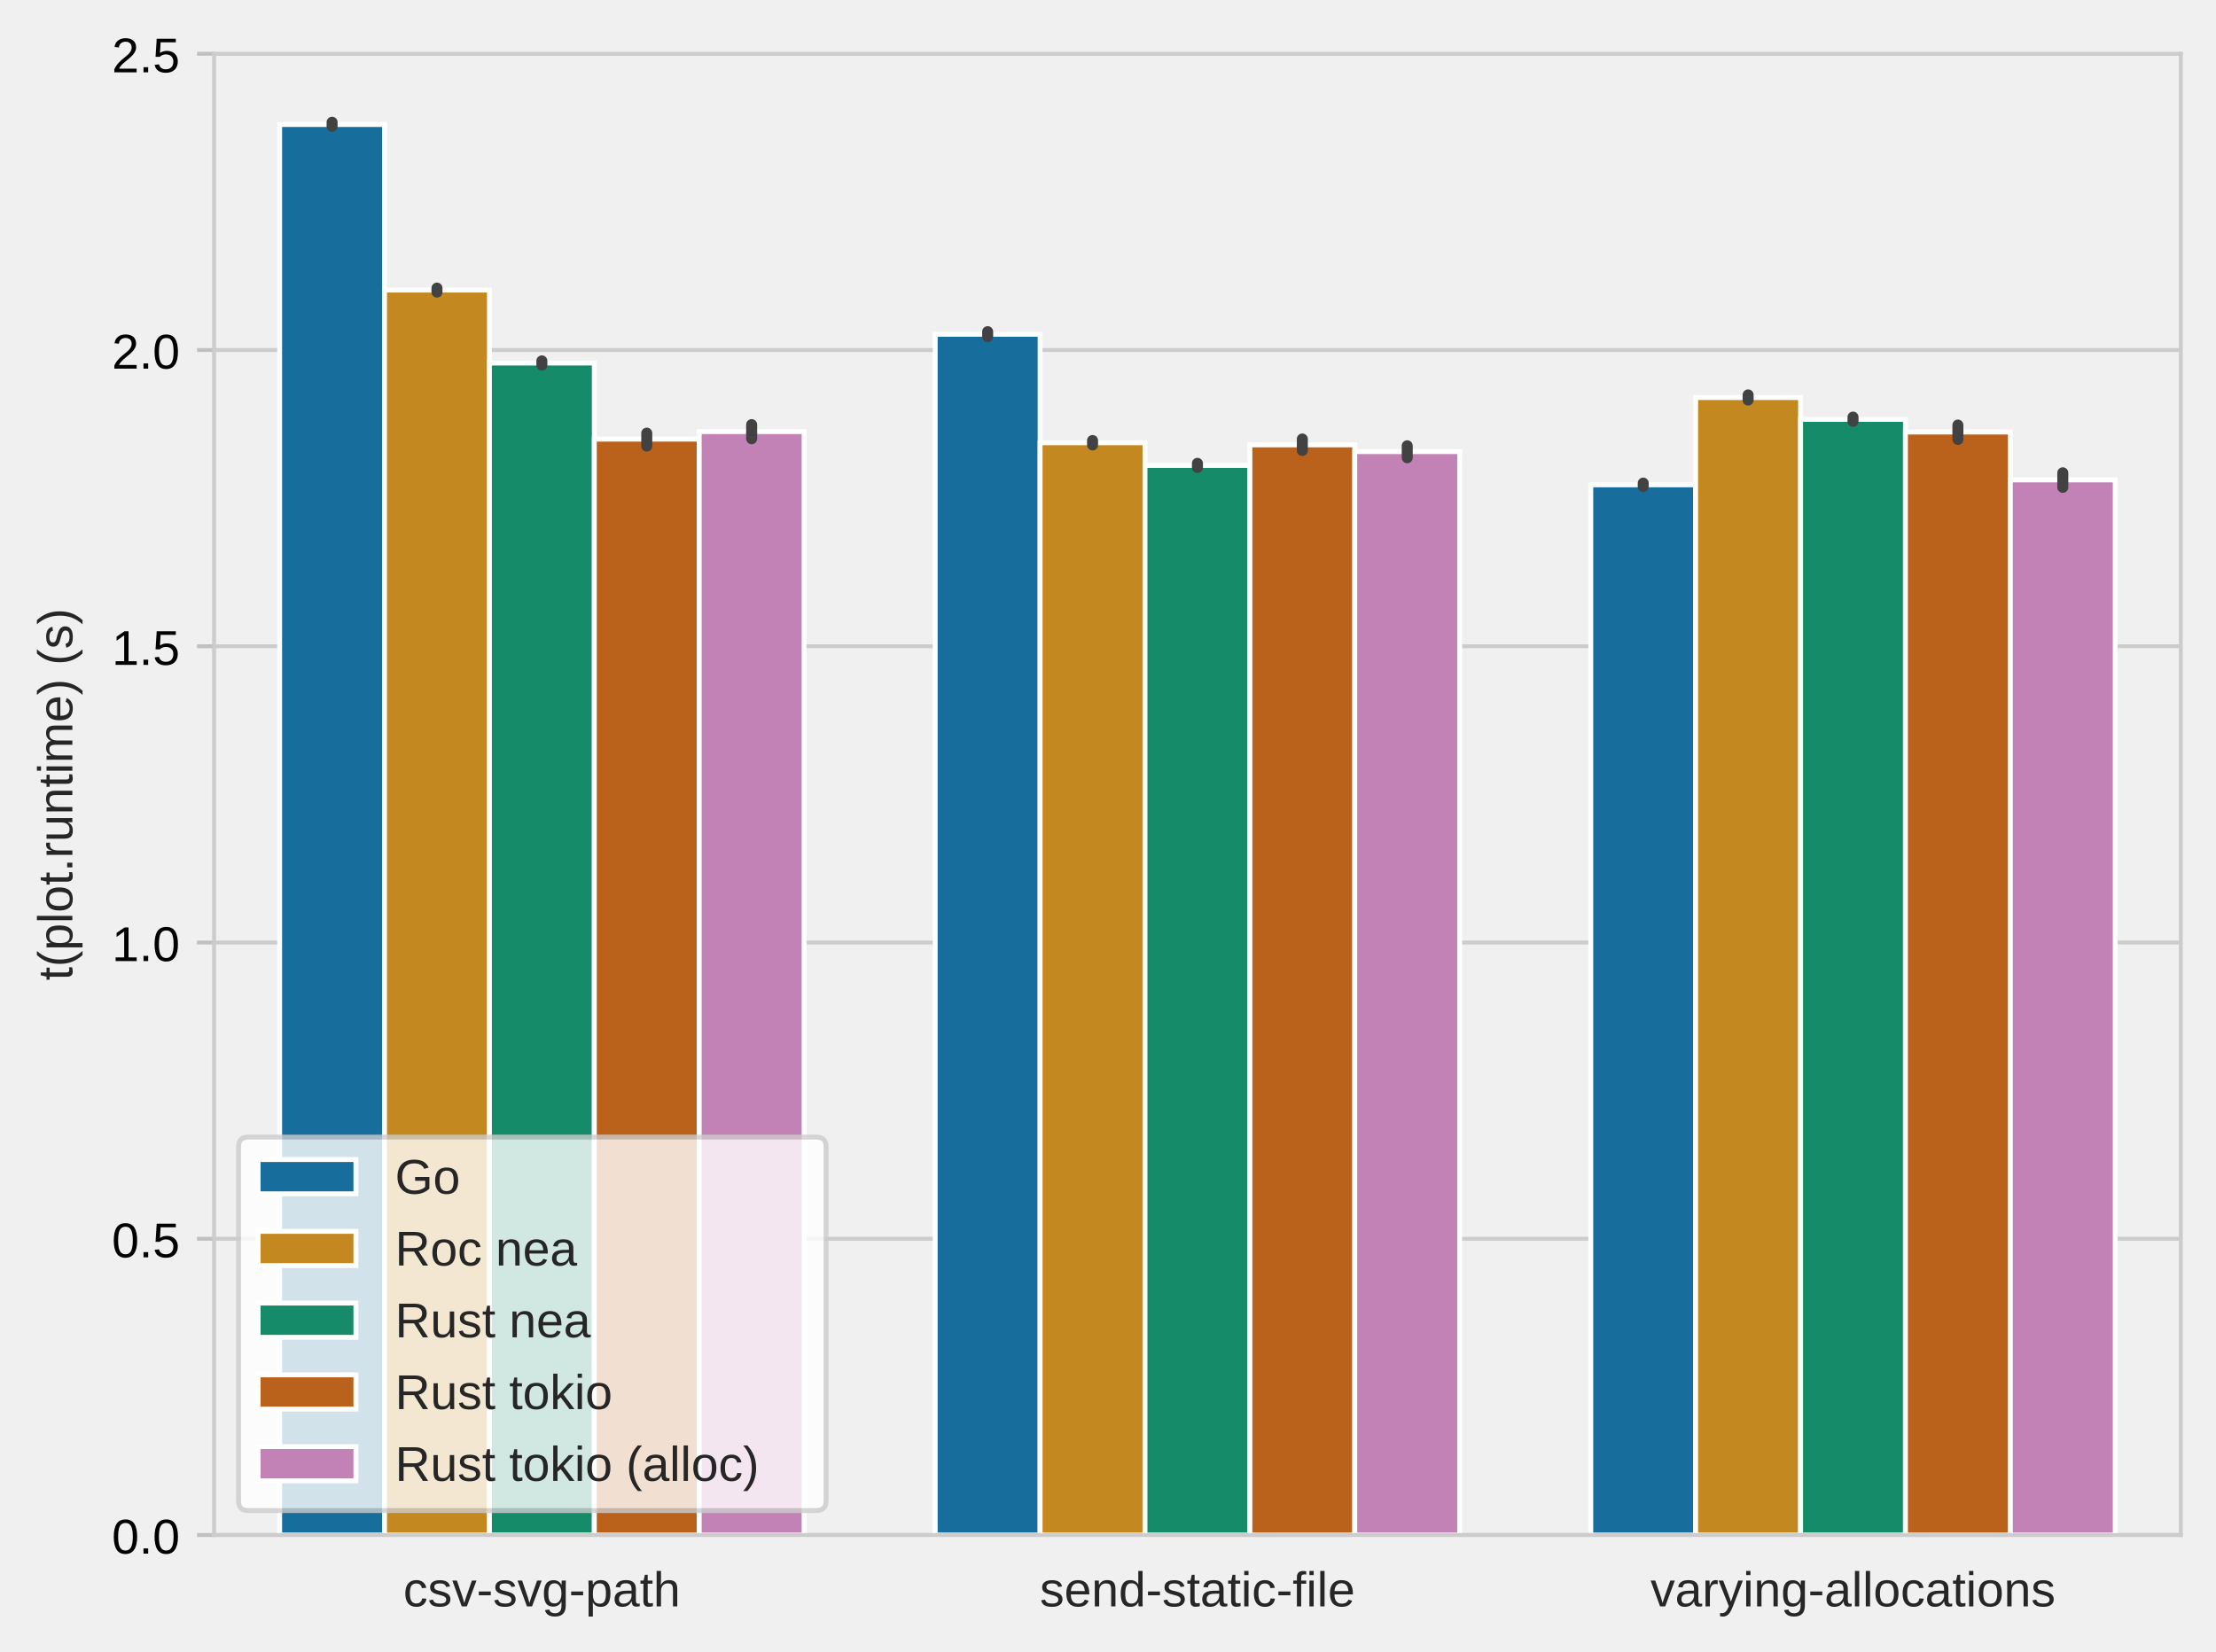
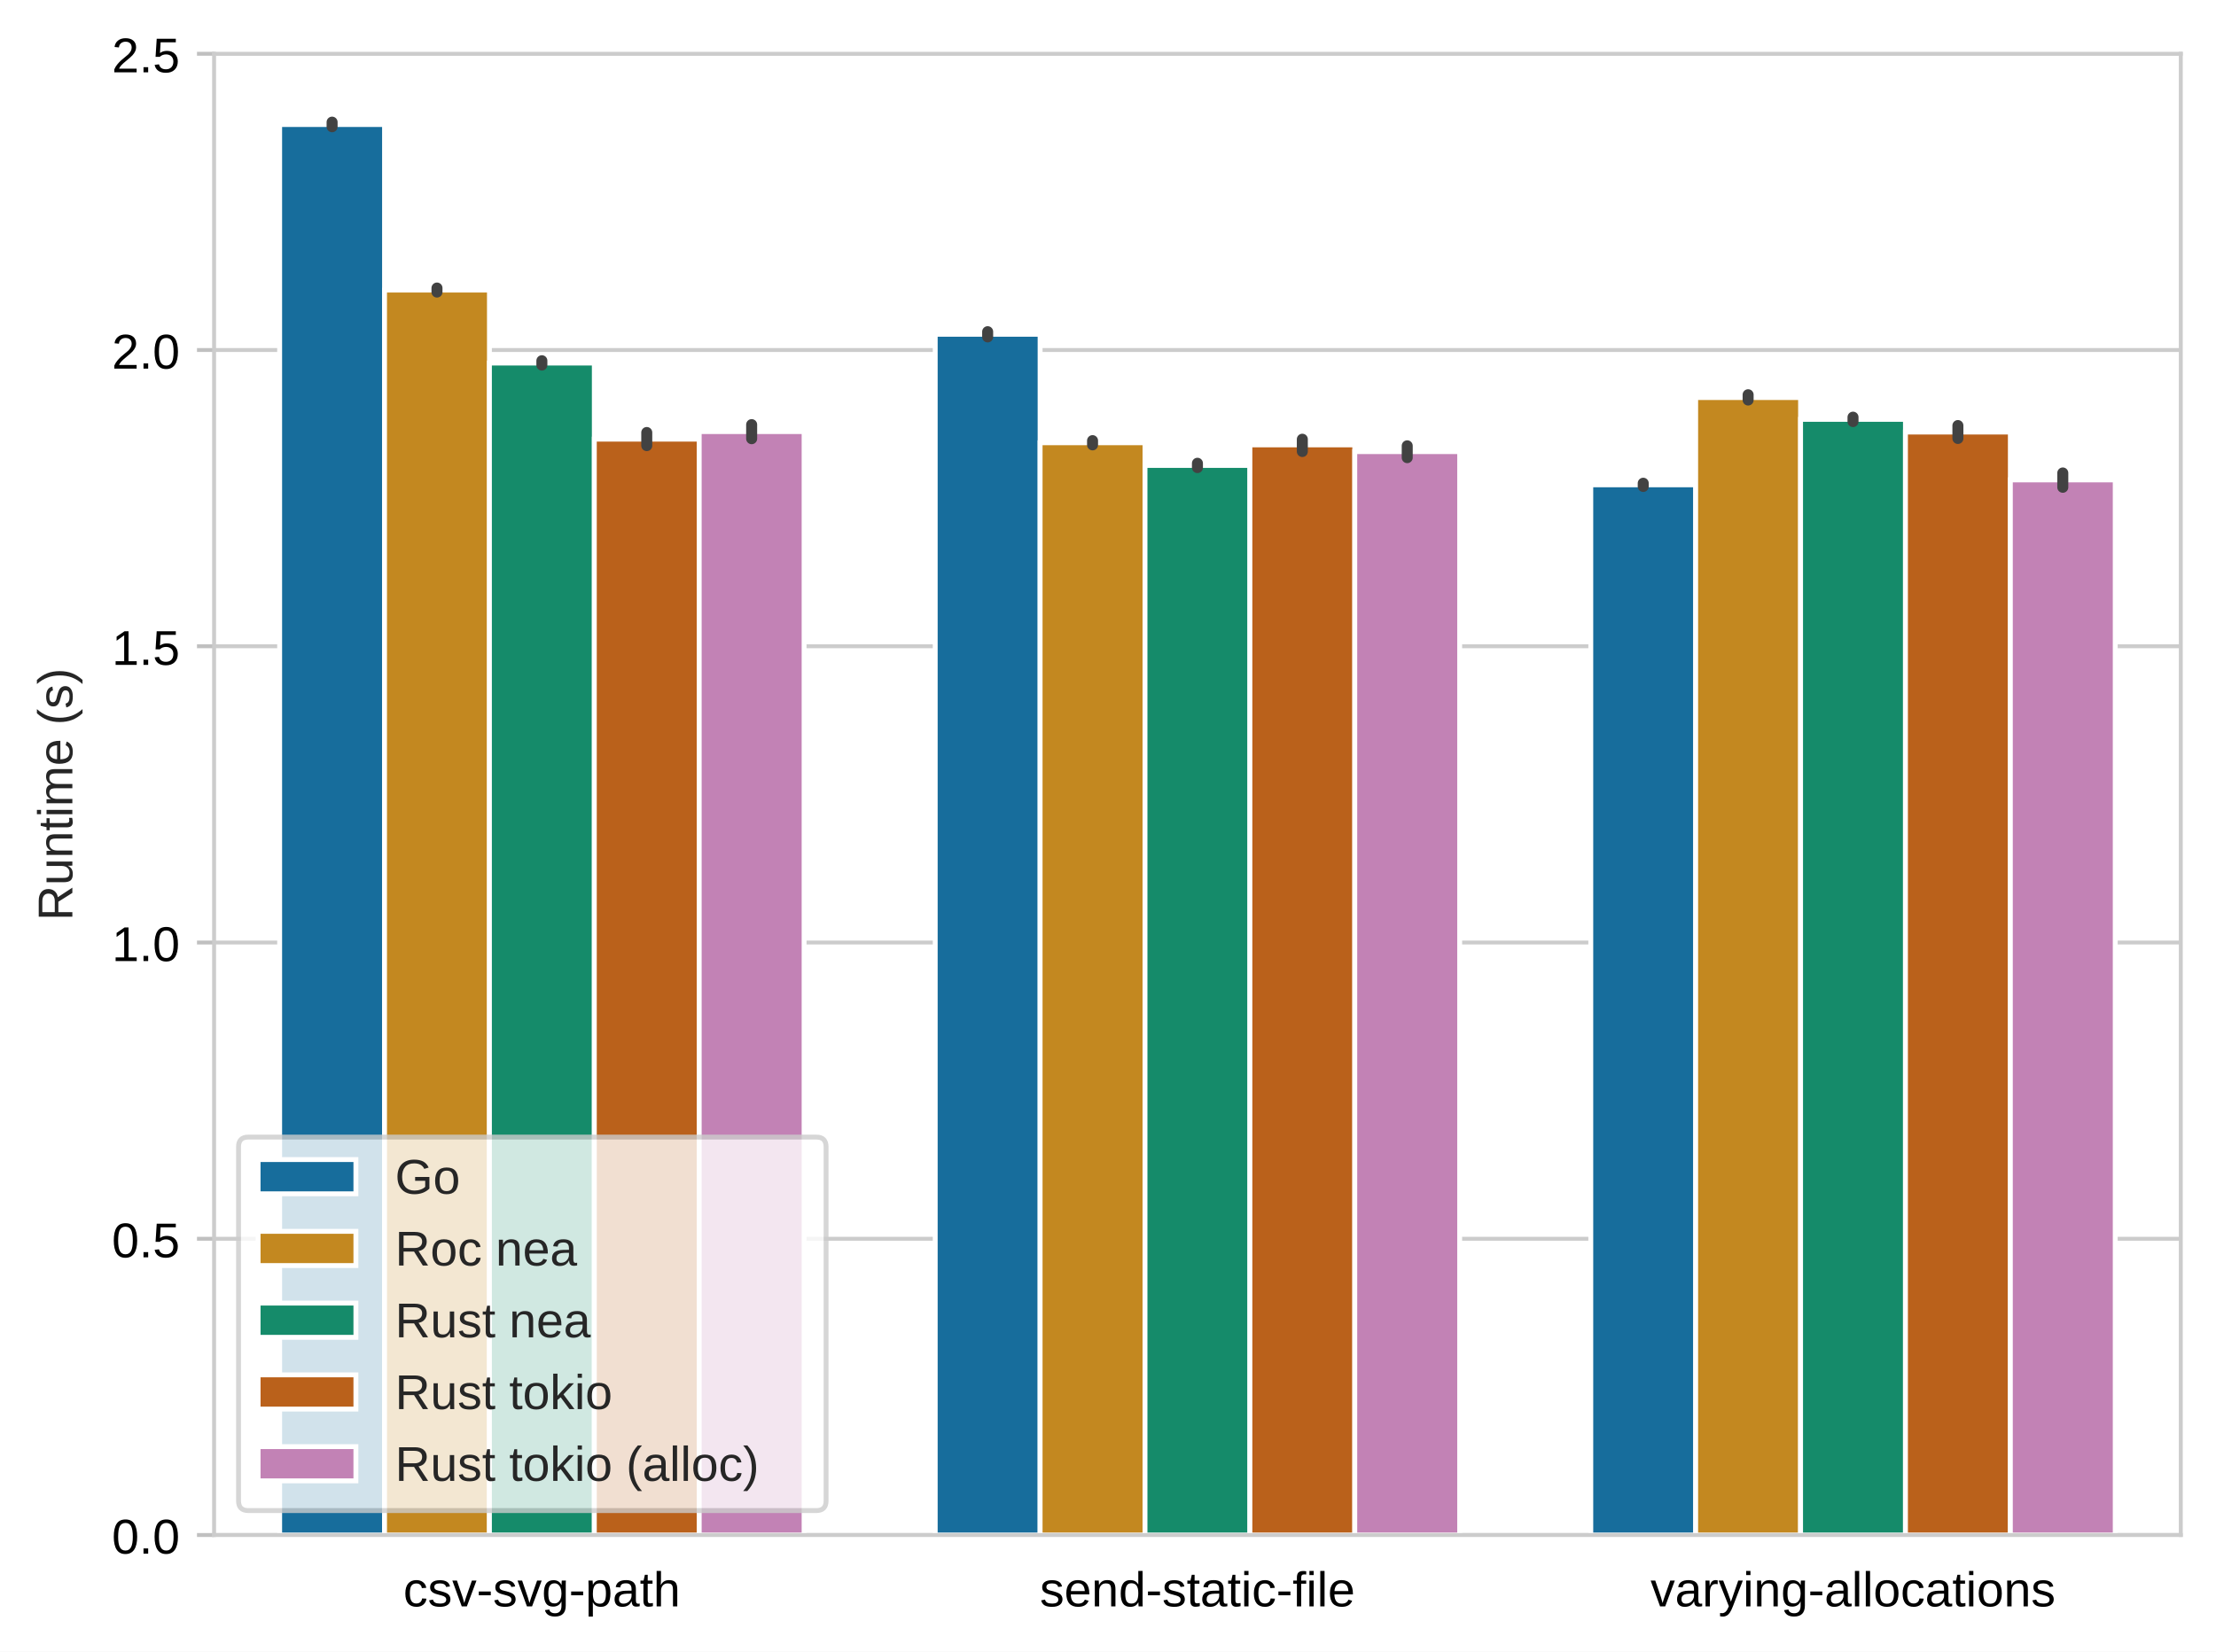
<svg xmlns="http://www.w3.org/2000/svg" xmlns:xlink="http://www.w3.org/1999/xlink" width="453.171pt" height="337.837pt" viewBox="0 0 453.171 337.837" version="1.1">
  <defs>
    <style type="text/css">*{stroke-linejoin: round; stroke-linecap: butt}</style>
  </defs>
  <g id="figure_1">
    <g id="patch_1">
-       <path d="M 0 337.837  L 453.171 337.837  L 453.171 0  L 0 0  L 0 337.837  z " style="fill: none" />
+       <path d="M 0 337.837  L 453.171 337.837  L 453.171 0  L 0 0  z " style="fill: #ffffff" />
    </g>
    <g id="axes_1">
      <g id="patch_2">
-         <path d="M 43.781 313.959  L 445.971 313.959  L 445.971 10.999  L 43.781 10.999  L 43.781 313.959  z " style="fill: none" />
+         <path d="M 43.781 313.959  L 445.971 313.959  L 445.971 10.999  L 43.781 10.999  z " style="fill: #ffffff" />
      </g>
      <g id="matplotlib.axis_1">
        <g id="xtick_1">
          <g id="text_1">
-             <text style="font-size: 10px; font-family: 'Arial', 'DejaVu Sans', 'Liberation Sans', 'Bitstream Vera Sans', sans-serif; text-anchor: middle; fill: #262626" x="110.813" y="328.558" transform="rotate(-0 110.8129 328.5577)">csv-svg-path</text>
+             <text style="font-size: 10px; font-family: 'Arial', 'DejaVu Sans', 'Liberation Sans', 'Bitstream Vera Sans', sans-serif; text-anchor: middle" x="110.813" y="328.558" transform="rotate(-0 110.8129 328.5577)">csv-svg-path</text>
          </g>
        </g>
        <g id="xtick_2">
          <g id="text_2">
-             <text style="font-size: 10px; font-family: 'Arial', 'DejaVu Sans', 'Liberation Sans', 'Bitstream Vera Sans', sans-serif; text-anchor: middle; fill: #262626" x="244.876" y="328.558" transform="rotate(-0 244.8762 328.5577)">send-static-file</text>
+             <text style="font-size: 10px; font-family: 'Arial', 'DejaVu Sans', 'Liberation Sans', 'Bitstream Vera Sans', sans-serif; text-anchor: middle" x="244.876" y="328.558" transform="rotate(-0 244.8762 328.5577)">send-static-file</text>
          </g>
        </g>
        <g id="xtick_3">
          <g id="text_3">
-             <text style="font-size: 10px; font-family: 'Arial', 'DejaVu Sans', 'Liberation Sans', 'Bitstream Vera Sans', sans-serif; text-anchor: middle; fill: #262626" x="378.94" y="328.558" transform="rotate(-0 378.9396 328.5577)">varying-allocations</text>
+             <text style="font-size: 10px; font-family: 'Arial', 'DejaVu Sans', 'Liberation Sans', 'Bitstream Vera Sans', sans-serif; text-anchor: middle" x="378.94" y="328.558" transform="rotate(-0 378.9396 328.5577)">varying-allocations</text>
          </g>
        </g>
      </g>
      <g id="matplotlib.axis_2">
        <g id="ytick_1">
          <g id="line2d_1">
-             <path d="M 43.781 313.959  L 445.971 313.959  " clip-path="url(#pc5ec6b77cb)" style="fill: none; stroke: #cccccc; stroke-width: 0.8; stroke-linecap: round" />
+             <path d="M 43.781 313.959  L 445.971 313.959  " clip-path="url(#pcc7bc826cc)" style="fill: none; stroke: #cccccc; stroke-width: 0.8; stroke-linecap: round" />
          </g>
          <g id="line2d_2">
            <defs>
-               <path id="m0b1dcb41b9" d="M 0 0  L -3.5 0  " style="stroke: #c0c0c0; stroke-width: 0.8" />
+               <path id="mb897a8a8fa" d="M 0 0  L -3.5 0  " style="stroke: #c0c0c0; stroke-width: 0.8" />
            </defs>
            <g>
-               <use xlink:href="#m0b1dcb41b9" x="43.781" y="313.959" style="fill: #c0c0c0; stroke: #c0c0c0; stroke-width: 0.8" />
+               <use xlink:href="#mb897a8a8fa" x="43.781" y="313.959" style="fill: #c0c0c0; stroke: #c0c0c0; stroke-width: 0.8" />
            </g>
          </g>
          <g id="text_4">
            <text style="font-size: 10px; font-family: 'Arial', 'DejaVu Sans', 'Liberation Sans', 'Bitstream Vera Sans', sans-serif; text-anchor: end" x="36.781" y="317.758" transform="rotate(-0 36.78125 317.7584)">0.0</text>
          </g>
        </g>
        <g id="ytick_2">
          <g id="line2d_3">
-             <path d="M 43.781 253.367  L 445.971 253.367  " clip-path="url(#pc5ec6b77cb)" style="fill: none; stroke: #cccccc; stroke-width: 0.8; stroke-linecap: round" />
+             <path d="M 43.781 253.367  L 445.971 253.367  " clip-path="url(#pcc7bc826cc)" style="fill: none; stroke: #cccccc; stroke-width: 0.8; stroke-linecap: round" />
          </g>
          <g id="line2d_4">
            <g>
-               <use xlink:href="#m0b1dcb41b9" x="43.781" y="253.367" style="fill: #c0c0c0; stroke: #c0c0c0; stroke-width: 0.8" />
+               <use xlink:href="#mb897a8a8fa" x="43.781" y="253.367" style="fill: #c0c0c0; stroke: #c0c0c0; stroke-width: 0.8" />
            </g>
          </g>
          <g id="text_5">
            <text style="font-size: 10px; font-family: 'Arial', 'DejaVu Sans', 'Liberation Sans', 'Bitstream Vera Sans', sans-serif; text-anchor: end" x="36.781" y="257.166" transform="rotate(-0 36.78125 257.1664)">0.5</text>
          </g>
        </g>
        <g id="ytick_3">
          <g id="line2d_5">
-             <path d="M 43.781 192.775  L 445.971 192.775  " clip-path="url(#pc5ec6b77cb)" style="fill: none; stroke: #cccccc; stroke-width: 0.8; stroke-linecap: round" />
+             <path d="M 43.781 192.775  L 445.971 192.775  " clip-path="url(#pcc7bc826cc)" style="fill: none; stroke: #cccccc; stroke-width: 0.8; stroke-linecap: round" />
          </g>
          <g id="line2d_6">
            <g>
-               <use xlink:href="#m0b1dcb41b9" x="43.781" y="192.775" style="fill: #c0c0c0; stroke: #c0c0c0; stroke-width: 0.8" />
+               <use xlink:href="#mb897a8a8fa" x="43.781" y="192.775" style="fill: #c0c0c0; stroke: #c0c0c0; stroke-width: 0.8" />
            </g>
          </g>
          <g id="text_6">
            <text style="font-size: 10px; font-family: 'Arial', 'DejaVu Sans', 'Liberation Sans', 'Bitstream Vera Sans', sans-serif; text-anchor: end" x="36.781" y="196.574" transform="rotate(-0 36.78125 196.5744)">1.0</text>
          </g>
        </g>
        <g id="ytick_4">
          <g id="line2d_7">
-             <path d="M 43.781 132.183  L 445.971 132.183  " clip-path="url(#pc5ec6b77cb)" style="fill: none; stroke: #cccccc; stroke-width: 0.8; stroke-linecap: round" />
+             <path d="M 43.781 132.183  L 445.971 132.183  " clip-path="url(#pcc7bc826cc)" style="fill: none; stroke: #cccccc; stroke-width: 0.8; stroke-linecap: round" />
          </g>
          <g id="line2d_8">
            <g>
-               <use xlink:href="#m0b1dcb41b9" x="43.781" y="132.183" style="fill: #c0c0c0; stroke: #c0c0c0; stroke-width: 0.8" />
+               <use xlink:href="#mb897a8a8fa" x="43.781" y="132.183" style="fill: #c0c0c0; stroke: #c0c0c0; stroke-width: 0.8" />
            </g>
          </g>
          <g id="text_7">
            <text style="font-size: 10px; font-family: 'Arial', 'DejaVu Sans', 'Liberation Sans', 'Bitstream Vera Sans', sans-serif; text-anchor: end" x="36.781" y="135.982" transform="rotate(-0 36.78125 135.9824)">1.5</text>
          </g>
        </g>
        <g id="ytick_5">
          <g id="line2d_9">
-             <path d="M 43.781 71.591  L 445.971 71.591  " clip-path="url(#pc5ec6b77cb)" style="fill: none; stroke: #cccccc; stroke-width: 0.8; stroke-linecap: round" />
+             <path d="M 43.781 71.591  L 445.971 71.591  " clip-path="url(#pcc7bc826cc)" style="fill: none; stroke: #cccccc; stroke-width: 0.8; stroke-linecap: round" />
          </g>
          <g id="line2d_10">
            <g>
-               <use xlink:href="#m0b1dcb41b9" x="43.781" y="71.591" style="fill: #c0c0c0; stroke: #c0c0c0; stroke-width: 0.8" />
+               <use xlink:href="#mb897a8a8fa" x="43.781" y="71.591" style="fill: #c0c0c0; stroke: #c0c0c0; stroke-width: 0.8" />
            </g>
          </g>
          <g id="text_8">
            <text style="font-size: 10px; font-family: 'Arial', 'DejaVu Sans', 'Liberation Sans', 'Bitstream Vera Sans', sans-serif; text-anchor: end" x="36.781" y="75.39" transform="rotate(-0 36.78125 75.39044)">2.0</text>
          </g>
        </g>
        <g id="ytick_6">
          <g id="line2d_11">
-             <path d="M 43.781 10.999  L 445.971 10.999  " clip-path="url(#pc5ec6b77cb)" style="fill: none; stroke: #cccccc; stroke-width: 0.8; stroke-linecap: round" />
+             <path d="M 43.781 10.999  L 445.971 10.999  " clip-path="url(#pcc7bc826cc)" style="fill: none; stroke: #cccccc; stroke-width: 0.8; stroke-linecap: round" />
          </g>
          <g id="line2d_12">
            <g>
-               <use xlink:href="#m0b1dcb41b9" x="43.781" y="10.999" style="fill: #c0c0c0; stroke: #c0c0c0; stroke-width: 0.8" />
+               <use xlink:href="#mb897a8a8fa" x="43.781" y="10.999" style="fill: #c0c0c0; stroke: #c0c0c0; stroke-width: 0.8" />
            </g>
          </g>
          <g id="text_9">
            <text style="font-size: 10px; font-family: 'Arial', 'DejaVu Sans', 'Liberation Sans', 'Bitstream Vera Sans', sans-serif; text-anchor: end" x="36.781" y="14.798" transform="rotate(-0 36.78125 14.79844)">2.5</text>
          </g>
        </g>
        <g id="text_10">
-           <text style="font-size: 10px; font-family: 'Arial', 'DejaVu Sans', 'Liberation Sans', 'Bitstream Vera Sans', sans-serif; text-anchor: middle; fill: #262626" x="14.798" y="162.479" transform="rotate(-90 14.79844 162.4792)">t(plot.runtime) (s)</text>
+           <text style="font-size: 10px; font-family: 'Arial', 'DejaVu Sans', 'Liberation Sans', 'Bitstream Vera Sans', sans-serif; text-anchor: middle; fill: #262626" x="14.798" y="162.479" transform="rotate(-90 14.79844 162.4792)">Runtime (s)</text>
        </g>
      </g>
      <g id="patch_3">
-         <path d="M 57.188 313.959  L 78.638 313.959  L 78.638 25.467  L 57.188 25.467  z " clip-path="url(#pc5ec6b77cb)" style="fill: #176d9c; stroke: #ffffff; stroke-linejoin: miter" />
+         <path d="M 57.188 313.959  L 78.638 313.959  L 78.638 25.467  L 57.188 25.467  z " clip-path="url(#pcc7bc826cc)" style="fill: #176d9c; stroke: #ffffff; stroke-linejoin: miter" />
      </g>
      <g id="patch_4">
-         <path d="M 191.251 313.959  L 212.701 313.959  L 212.701 68.366  L 191.251 68.366  z " clip-path="url(#pc5ec6b77cb)" style="fill: #176d9c; stroke: #ffffff; stroke-linejoin: miter" />
+         <path d="M 191.251 313.959  L 212.701 313.959  L 212.701 68.366  L 191.251 68.366  z " clip-path="url(#pcc7bc826cc)" style="fill: #176d9c; stroke: #ffffff; stroke-linejoin: miter" />
      </g>
      <g id="patch_5">
-         <path d="M 325.314 313.959  L 346.764 313.959  L 346.764 99.163  L 325.314 99.163  z " clip-path="url(#pc5ec6b77cb)" style="fill: #176d9c; stroke: #ffffff; stroke-linejoin: miter" />
+         <path d="M 325.314 313.959  L 346.764 313.959  L 346.764 99.163  L 325.314 99.163  z " clip-path="url(#pcc7bc826cc)" style="fill: #176d9c; stroke: #ffffff; stroke-linejoin: miter" />
      </g>
      <g id="patch_6">
-         <path d="M 78.638 313.959  L 100.088 313.959  L 100.088 59.336  L 78.638 59.336  z " clip-path="url(#pc5ec6b77cb)" style="fill: #c38820; stroke: #ffffff; stroke-linejoin: miter" />
+         <path d="M 78.638 313.959  L 100.088 313.959  L 100.088 59.336  L 78.638 59.336  z " clip-path="url(#pcc7bc826cc)" style="fill: #c38820; stroke: #ffffff; stroke-linejoin: miter" />
      </g>
      <g id="patch_7">
-         <path d="M 212.701 313.959  L 234.151 313.959  L 234.151 90.562  L 212.701 90.562  z " clip-path="url(#pc5ec6b77cb)" style="fill: #c38820; stroke: #ffffff; stroke-linejoin: miter" />
+         <path d="M 212.701 313.959  L 234.151 313.959  L 234.151 90.562  L 212.701 90.562  z " clip-path="url(#pcc7bc826cc)" style="fill: #c38820; stroke: #ffffff; stroke-linejoin: miter" />
      </g>
      <g id="patch_8">
-         <path d="M 346.764 313.959  L 368.215 313.959  L 368.215 81.315  L 346.764 81.315  z " clip-path="url(#pc5ec6b77cb)" style="fill: #c38820; stroke: #ffffff; stroke-linejoin: miter" />
+         <path d="M 346.764 313.959  L 368.215 313.959  L 368.215 81.315  L 346.764 81.315  z " clip-path="url(#pcc7bc826cc)" style="fill: #c38820; stroke: #ffffff; stroke-linejoin: miter" />
      </g>
      <g id="patch_9">
-         <path d="M 100.088 313.959  L 121.538 313.959  L 121.538 74.251  L 100.088 74.251  z " clip-path="url(#pc5ec6b77cb)" style="fill: #158b6a; stroke: #ffffff; stroke-linejoin: miter" />
+         <path d="M 100.088 313.959  L 121.538 313.959  L 121.538 74.251  L 100.088 74.251  z " clip-path="url(#pcc7bc826cc)" style="fill: #158b6a; stroke: #ffffff; stroke-linejoin: miter" />
      </g>
      <g id="patch_10">
-         <path d="M 234.151 313.959  L 255.601 313.959  L 255.601 95.198  L 234.151 95.198  z " clip-path="url(#pc5ec6b77cb)" style="fill: #158b6a; stroke: #ffffff; stroke-linejoin: miter" />
+         <path d="M 234.151 313.959  L 255.601 313.959  L 255.601 95.198  L 234.151 95.198  z " clip-path="url(#pcc7bc826cc)" style="fill: #158b6a; stroke: #ffffff; stroke-linejoin: miter" />
      </g>
      <g id="patch_11">
-         <path d="M 368.215 313.959  L 389.665 313.959  L 389.665 85.774  L 368.215 85.774  z " clip-path="url(#pc5ec6b77cb)" style="fill: #158b6a; stroke: #ffffff; stroke-linejoin: miter" />
+         <path d="M 368.215 313.959  L 389.665 313.959  L 389.665 85.774  L 368.215 85.774  z " clip-path="url(#pcc7bc826cc)" style="fill: #158b6a; stroke: #ffffff; stroke-linejoin: miter" />
      </g>
      <g id="patch_12">
-         <path d="M 121.538 313.959  L 142.988 313.959  L 142.988 89.82  L 121.538 89.82  z " clip-path="url(#pc5ec6b77cb)" style="fill: #ba611b; stroke: #ffffff; stroke-linejoin: miter" />
+         <path d="M 121.538 313.959  L 142.988 313.959  L 142.988 89.82  L 121.538 89.82  z " clip-path="url(#pcc7bc826cc)" style="fill: #ba611b; stroke: #ffffff; stroke-linejoin: miter" />
      </g>
      <g id="patch_13">
-         <path d="M 255.601 313.959  L 277.051 313.959  L 277.051 90.993  L 255.601 90.993  z " clip-path="url(#pc5ec6b77cb)" style="fill: #ba611b; stroke: #ffffff; stroke-linejoin: miter" />
+         <path d="M 255.601 313.959  L 277.051 313.959  L 277.051 90.993  L 255.601 90.993  z " clip-path="url(#pcc7bc826cc)" style="fill: #ba611b; stroke: #ffffff; stroke-linejoin: miter" />
      </g>
      <g id="patch_14">
-         <path d="M 389.665 313.959  L 411.115 313.959  L 411.115 88.372  L 389.665 88.372  z " clip-path="url(#pc5ec6b77cb)" style="fill: #ba611b; stroke: #ffffff; stroke-linejoin: miter" />
+         <path d="M 389.665 313.959  L 411.115 313.959  L 411.115 88.372  L 389.665 88.372  z " clip-path="url(#pcc7bc826cc)" style="fill: #ba611b; stroke: #ffffff; stroke-linejoin: miter" />
      </g>
      <g id="patch_15">
-         <path d="M 142.988 313.959  L 164.438 313.959  L 164.438 88.277  L 142.988 88.277  z " clip-path="url(#pc5ec6b77cb)" style="fill: #c282b5; stroke: #ffffff; stroke-linejoin: miter" />
+         <path d="M 142.988 313.959  L 164.438 313.959  L 164.438 88.277  L 142.988 88.277  z " clip-path="url(#pcc7bc826cc)" style="fill: #c282b5; stroke: #ffffff; stroke-linejoin: miter" />
      </g>
      <g id="patch_16">
-         <path d="M 277.051 313.959  L 298.502 313.959  L 298.502 92.372  L 277.051 92.372  z " clip-path="url(#pc5ec6b77cb)" style="fill: #c282b5; stroke: #ffffff; stroke-linejoin: miter" />
+         <path d="M 277.051 313.959  L 298.502 313.959  L 298.502 92.372  L 277.051 92.372  z " clip-path="url(#pcc7bc826cc)" style="fill: #c282b5; stroke: #ffffff; stroke-linejoin: miter" />
      </g>
      <g id="patch_17">
-         <path d="M 411.115 313.959  L 432.565 313.959  L 432.565 98.153  L 411.115 98.153  z " clip-path="url(#pc5ec6b77cb)" style="fill: #c282b5; stroke: #ffffff; stroke-linejoin: miter" />
+         <path d="M 411.115 313.959  L 432.565 313.959  L 432.565 98.153  L 411.115 98.153  z " clip-path="url(#pcc7bc826cc)" style="fill: #c282b5; stroke: #ffffff; stroke-linejoin: miter" />
      </g>
      <g id="patch_18">
-         <path d="M 110.813 313.959  L 110.813 313.959  L 110.813 313.959  L 110.813 313.959  z " clip-path="url(#pc5ec6b77cb)" style="fill: #176d9c; stroke: #ffffff; stroke-linejoin: miter" />
+         <path d="M 110.813 313.959  L 110.813 313.959  L 110.813 313.959  L 110.813 313.959  z " clip-path="url(#pcc7bc826cc)" style="fill: #176d9c; stroke: #ffffff; stroke-linejoin: miter" />
      </g>
      <g id="patch_19">
-         <path d="M 110.813 313.959  L 110.813 313.959  L 110.813 313.959  L 110.813 313.959  z " clip-path="url(#pc5ec6b77cb)" style="fill: #c38820; stroke: #ffffff; stroke-linejoin: miter" />
+         <path d="M 110.813 313.959  L 110.813 313.959  L 110.813 313.959  L 110.813 313.959  z " clip-path="url(#pcc7bc826cc)" style="fill: #c38820; stroke: #ffffff; stroke-linejoin: miter" />
      </g>
      <g id="patch_20">
-         <path d="M 110.813 313.959  L 110.813 313.959  L 110.813 313.959  L 110.813 313.959  z " clip-path="url(#pc5ec6b77cb)" style="fill: #158b6a; stroke: #ffffff; stroke-linejoin: miter" />
+         <path d="M 110.813 313.959  L 110.813 313.959  L 110.813 313.959  L 110.813 313.959  z " clip-path="url(#pcc7bc826cc)" style="fill: #158b6a; stroke: #ffffff; stroke-linejoin: miter" />
      </g>
      <g id="patch_21">
-         <path d="M 110.813 313.959  L 110.813 313.959  L 110.813 313.959  L 110.813 313.959  z " clip-path="url(#pc5ec6b77cb)" style="fill: #ba611b; stroke: #ffffff; stroke-linejoin: miter" />
+         <path d="M 110.813 313.959  L 110.813 313.959  L 110.813 313.959  L 110.813 313.959  z " clip-path="url(#pcc7bc826cc)" style="fill: #ba611b; stroke: #ffffff; stroke-linejoin: miter" />
      </g>
      <g id="patch_22">
-         <path d="M 110.813 313.959  L 110.813 313.959  L 110.813 313.959  L 110.813 313.959  z " clip-path="url(#pc5ec6b77cb)" style="fill: #c282b5; stroke: #ffffff; stroke-linejoin: miter" />
+         <path d="M 110.813 313.959  L 110.813 313.959  L 110.813 313.959  L 110.813 313.959  z " clip-path="url(#pcc7bc826cc)" style="fill: #c282b5; stroke: #ffffff; stroke-linejoin: miter" />
      </g>
      <g id="line2d_13">
-         <path d="M 67.913 25.865  L 67.913 25.002  " clip-path="url(#pc5ec6b77cb)" style="fill: none; stroke: #424242; stroke-width: 2.25; stroke-linecap: round" />
+         <path d="M 67.913 25.923  L 67.913 24.981  " clip-path="url(#pcc7bc826cc)" style="fill: none; stroke: #424242; stroke-width: 2.25; stroke-linecap: round" />
      </g>
      <g id="line2d_14">
-         <path d="M 201.976 68.872  L 201.976 67.835  " clip-path="url(#pc5ec6b77cb)" style="fill: none; stroke: #424242; stroke-width: 2.25; stroke-linecap: round" />
+         <path d="M 201.976 68.91  L 201.976 67.839  " clip-path="url(#pcc7bc826cc)" style="fill: none; stroke: #424242; stroke-width: 2.25; stroke-linecap: round" />
      </g>
      <g id="line2d_15">
-         <path d="M 336.039 99.503  L 336.039 98.809  " clip-path="url(#pc5ec6b77cb)" style="fill: none; stroke: #424242; stroke-width: 2.25; stroke-linecap: round" />
+         <path d="M 336.039 99.496  L 336.039 98.834  " clip-path="url(#pcc7bc826cc)" style="fill: none; stroke: #424242; stroke-width: 2.25; stroke-linecap: round" />
      </g>
      <g id="line2d_16">
-         <path d="M 89.363 59.739  L 89.363 58.924  " clip-path="url(#pc5ec6b77cb)" style="fill: none; stroke: #424242; stroke-width: 2.25; stroke-linecap: round" />
+         <path d="M 89.363 59.736  L 89.363 58.91  " clip-path="url(#pcc7bc826cc)" style="fill: none; stroke: #424242; stroke-width: 2.25; stroke-linecap: round" />
      </g>
      <g id="line2d_17">
-         <path d="M 223.426 91.004  L 223.426 90.101  " clip-path="url(#pc5ec6b77cb)" style="fill: none; stroke: #424242; stroke-width: 2.25; stroke-linecap: round" />
+         <path d="M 223.426 90.989  L 223.426 90.122  " clip-path="url(#pcc7bc826cc)" style="fill: none; stroke: #424242; stroke-width: 2.25; stroke-linecap: round" />
      </g>
      <g id="line2d_18">
-         <path d="M 357.489 81.827  L 357.489 80.771  " clip-path="url(#pc5ec6b77cb)" style="fill: none; stroke: #424242; stroke-width: 2.25; stroke-linecap: round" />
+         <path d="M 357.489 81.819  L 357.489 80.735  " clip-path="url(#pcc7bc826cc)" style="fill: none; stroke: #424242; stroke-width: 2.25; stroke-linecap: round" />
      </g>
      <g id="line2d_19">
-         <path d="M 110.813 74.667  L 110.813 73.81  " clip-path="url(#pc5ec6b77cb)" style="fill: none; stroke: #424242; stroke-width: 2.25; stroke-linecap: round" />
+         <path d="M 110.813 74.663  L 110.813 73.779  " clip-path="url(#pcc7bc826cc)" style="fill: none; stroke: #424242; stroke-width: 2.25; stroke-linecap: round" />
      </g>
      <g id="line2d_20">
-         <path d="M 244.876 95.609  L 244.876 94.765  " clip-path="url(#pc5ec6b77cb)" style="fill: none; stroke: #424242; stroke-width: 2.25; stroke-linecap: round" />
+         <path d="M 244.876 95.637  L 244.876 94.752  " clip-path="url(#pcc7bc826cc)" style="fill: none; stroke: #424242; stroke-width: 2.25; stroke-linecap: round" />
      </g>
      <g id="line2d_21">
-         <path d="M 378.94 86.179  L 378.94 85.308  " clip-path="url(#pc5ec6b77cb)" style="fill: none; stroke: #424242; stroke-width: 2.25; stroke-linecap: round" />
+         <path d="M 378.94 86.23  L 378.94 85.322  " clip-path="url(#pcc7bc826cc)" style="fill: none; stroke: #424242; stroke-width: 2.25; stroke-linecap: round" />
      </g>
      <g id="line2d_22">
-         <path d="M 132.263 91.231  L 132.263 88.59  " clip-path="url(#pc5ec6b77cb)" style="fill: none; stroke: #424242; stroke-width: 2.25; stroke-linecap: round" />
+         <path d="M 132.263 91.143  L 132.263 88.46  " clip-path="url(#pcc7bc826cc)" style="fill: none; stroke: #424242; stroke-width: 2.25; stroke-linecap: round" />
      </g>
      <g id="line2d_23">
-         <path d="M 266.326 92.134  L 266.326 89.788  " clip-path="url(#pc5ec6b77cb)" style="fill: none; stroke: #424242; stroke-width: 2.25; stroke-linecap: round" />
+         <path d="M 266.326 92.348  L 266.326 89.835  " clip-path="url(#pcc7bc826cc)" style="fill: none; stroke: #424242; stroke-width: 2.25; stroke-linecap: round" />
      </g>
      <g id="line2d_24">
-         <path d="M 400.39 89.879  L 400.39 86.938  " clip-path="url(#pc5ec6b77cb)" style="fill: none; stroke: #424242; stroke-width: 2.25; stroke-linecap: round" />
+         <path d="M 400.39 89.681  L 400.39 87.037  " clip-path="url(#pcc7bc826cc)" style="fill: none; stroke: #424242; stroke-width: 2.25; stroke-linecap: round" />
      </g>
      <g id="line2d_25">
-         <path d="M 153.713 89.732  L 153.713 86.847  " clip-path="url(#pc5ec6b77cb)" style="fill: none; stroke: #424242; stroke-width: 2.25; stroke-linecap: round" />
+         <path d="M 153.713 89.73  L 153.713 86.848  " clip-path="url(#pcc7bc826cc)" style="fill: none; stroke: #424242; stroke-width: 2.25; stroke-linecap: round" />
      </g>
      <g id="line2d_26">
-         <path d="M 287.777 93.623  L 287.777 91.175  " clip-path="url(#pc5ec6b77cb)" style="fill: none; stroke: #424242; stroke-width: 2.25; stroke-linecap: round" />
+         <path d="M 287.777 93.604  L 287.777 91.182  " clip-path="url(#pcc7bc826cc)" style="fill: none; stroke: #424242; stroke-width: 2.25; stroke-linecap: round" />
      </g>
      <g id="line2d_27">
-         <path d="M 421.84 99.676  L 421.84 96.7  " clip-path="url(#pc5ec6b77cb)" style="fill: none; stroke: #424242; stroke-width: 2.25; stroke-linecap: round" />
+         <path d="M 421.84 99.664  L 421.84 96.735  " clip-path="url(#pcc7bc826cc)" style="fill: none; stroke: #424242; stroke-width: 2.25; stroke-linecap: round" />
      </g>
      <g id="patch_23">
        <path d="M 43.781 313.959  L 43.781 10.999  " style="fill: none; stroke: #cccccc; stroke-width: 0.8; stroke-linejoin: miter; stroke-linecap: square" />
      </g>
      <g id="patch_24">
        <path d="M 445.971 313.959  L 445.971 10.999  " style="fill: none; stroke: #cccccc; stroke-width: 0.8; stroke-linejoin: miter; stroke-linecap: square" />
      </g>
      <g id="patch_25">
        <path d="M 43.781 313.959  L 445.971 313.959  " style="fill: none; stroke: #cccccc; stroke-width: 0.8; stroke-linejoin: miter; stroke-linecap: square" />
      </g>
      <g id="patch_26">
        <path d="M 43.781 10.999  L 445.971 10.999  " style="fill: none; stroke: #cccccc; stroke-width: 0.8; stroke-linejoin: miter; stroke-linecap: square" />
      </g>
      <g id="legend_1">
        <g id="patch_27">
          <path d="M 50.781 308.959  L 166.934 308.959  Q 168.934 308.959 168.934 306.959  L 168.934 234.569  Q 168.934 232.569 166.934 232.569  L 50.781 232.569  Q 48.781 232.569 48.781 234.569  L 48.781 306.959  Q 48.781 308.959 50.781 308.959  z " style="fill: #ffffff; opacity: 0.8; stroke: #cccccc; stroke-linejoin: miter" />
        </g>
        <g id="patch_28">
          <path d="M 52.781 244.167  L 72.781 244.167  L 72.781 237.167  L 52.781 237.167  z " style="fill: #176d9c; stroke: #ffffff; stroke-linejoin: miter" />
        </g>
        <g id="text_11">
          <text style="font-size: 10px; font-family: 'Arial', 'DejaVu Sans', 'Liberation Sans', 'Bitstream Vera Sans', sans-serif; text-anchor: start; fill: #262626" x="80.781" y="244.167" transform="rotate(-0 80.78125 244.167)">Go</text>
        </g>
        <g id="patch_29">
          <path d="M 52.781 258.845  L 72.781 258.845  L 72.781 251.845  L 52.781 251.845  z " style="fill: #c38820; stroke: #ffffff; stroke-linejoin: miter" />
        </g>
        <g id="text_12">
          <text style="font-size: 10px; font-family: 'Arial', 'DejaVu Sans', 'Liberation Sans', 'Bitstream Vera Sans', sans-serif; text-anchor: start; fill: #262626" x="80.781" y="258.845" transform="rotate(-0 80.78125 258.8452)">Roc nea</text>
        </g>
        <g id="patch_30">
          <path d="M 52.781 273.523  L 72.781 273.523  L 72.781 266.523  L 52.781 266.523  z " style="fill: #158b6a; stroke: #ffffff; stroke-linejoin: miter" />
        </g>
        <g id="text_13">
          <text style="font-size: 10px; font-family: 'Arial', 'DejaVu Sans', 'Liberation Sans', 'Bitstream Vera Sans', sans-serif; text-anchor: start; fill: #262626" x="80.781" y="273.523" transform="rotate(-0 80.78125 273.5233)">Rust nea</text>
        </g>
        <g id="patch_31">
          <path d="M 52.781 288.201  L 72.781 288.201  L 72.781 281.201  L 52.781 281.201  z " style="fill: #ba611b; stroke: #ffffff; stroke-linejoin: miter" />
        </g>
        <g id="text_14">
          <text style="font-size: 10px; font-family: 'Arial', 'DejaVu Sans', 'Liberation Sans', 'Bitstream Vera Sans', sans-serif; text-anchor: start; fill: #262626" x="80.781" y="288.201" transform="rotate(-0 80.78125 288.2014)">Rust tokio</text>
        </g>
        <g id="patch_32">
          <path d="M 52.781 302.88  L 72.781 302.88  L 72.781 295.88  L 52.781 295.88  z " style="fill: #c282b5; stroke: #ffffff; stroke-linejoin: miter" />
        </g>
        <g id="text_15">
          <text style="font-size: 10px; font-family: 'Arial', 'DejaVu Sans', 'Liberation Sans', 'Bitstream Vera Sans', sans-serif; text-anchor: start; fill: #262626" x="80.781" y="302.88" transform="rotate(-0 80.78125 302.8795)">Rust tokio (alloc)</text>
        </g>
      </g>
    </g>
  </g>
  <defs>
-     <clipPath id="pc5ec6b77cb">
+     <clipPath id="pcc7bc826cc">
      <rect x="43.781" y="10.999" width="402.19" height="302.96" />
    </clipPath>
  </defs>
</svg>
